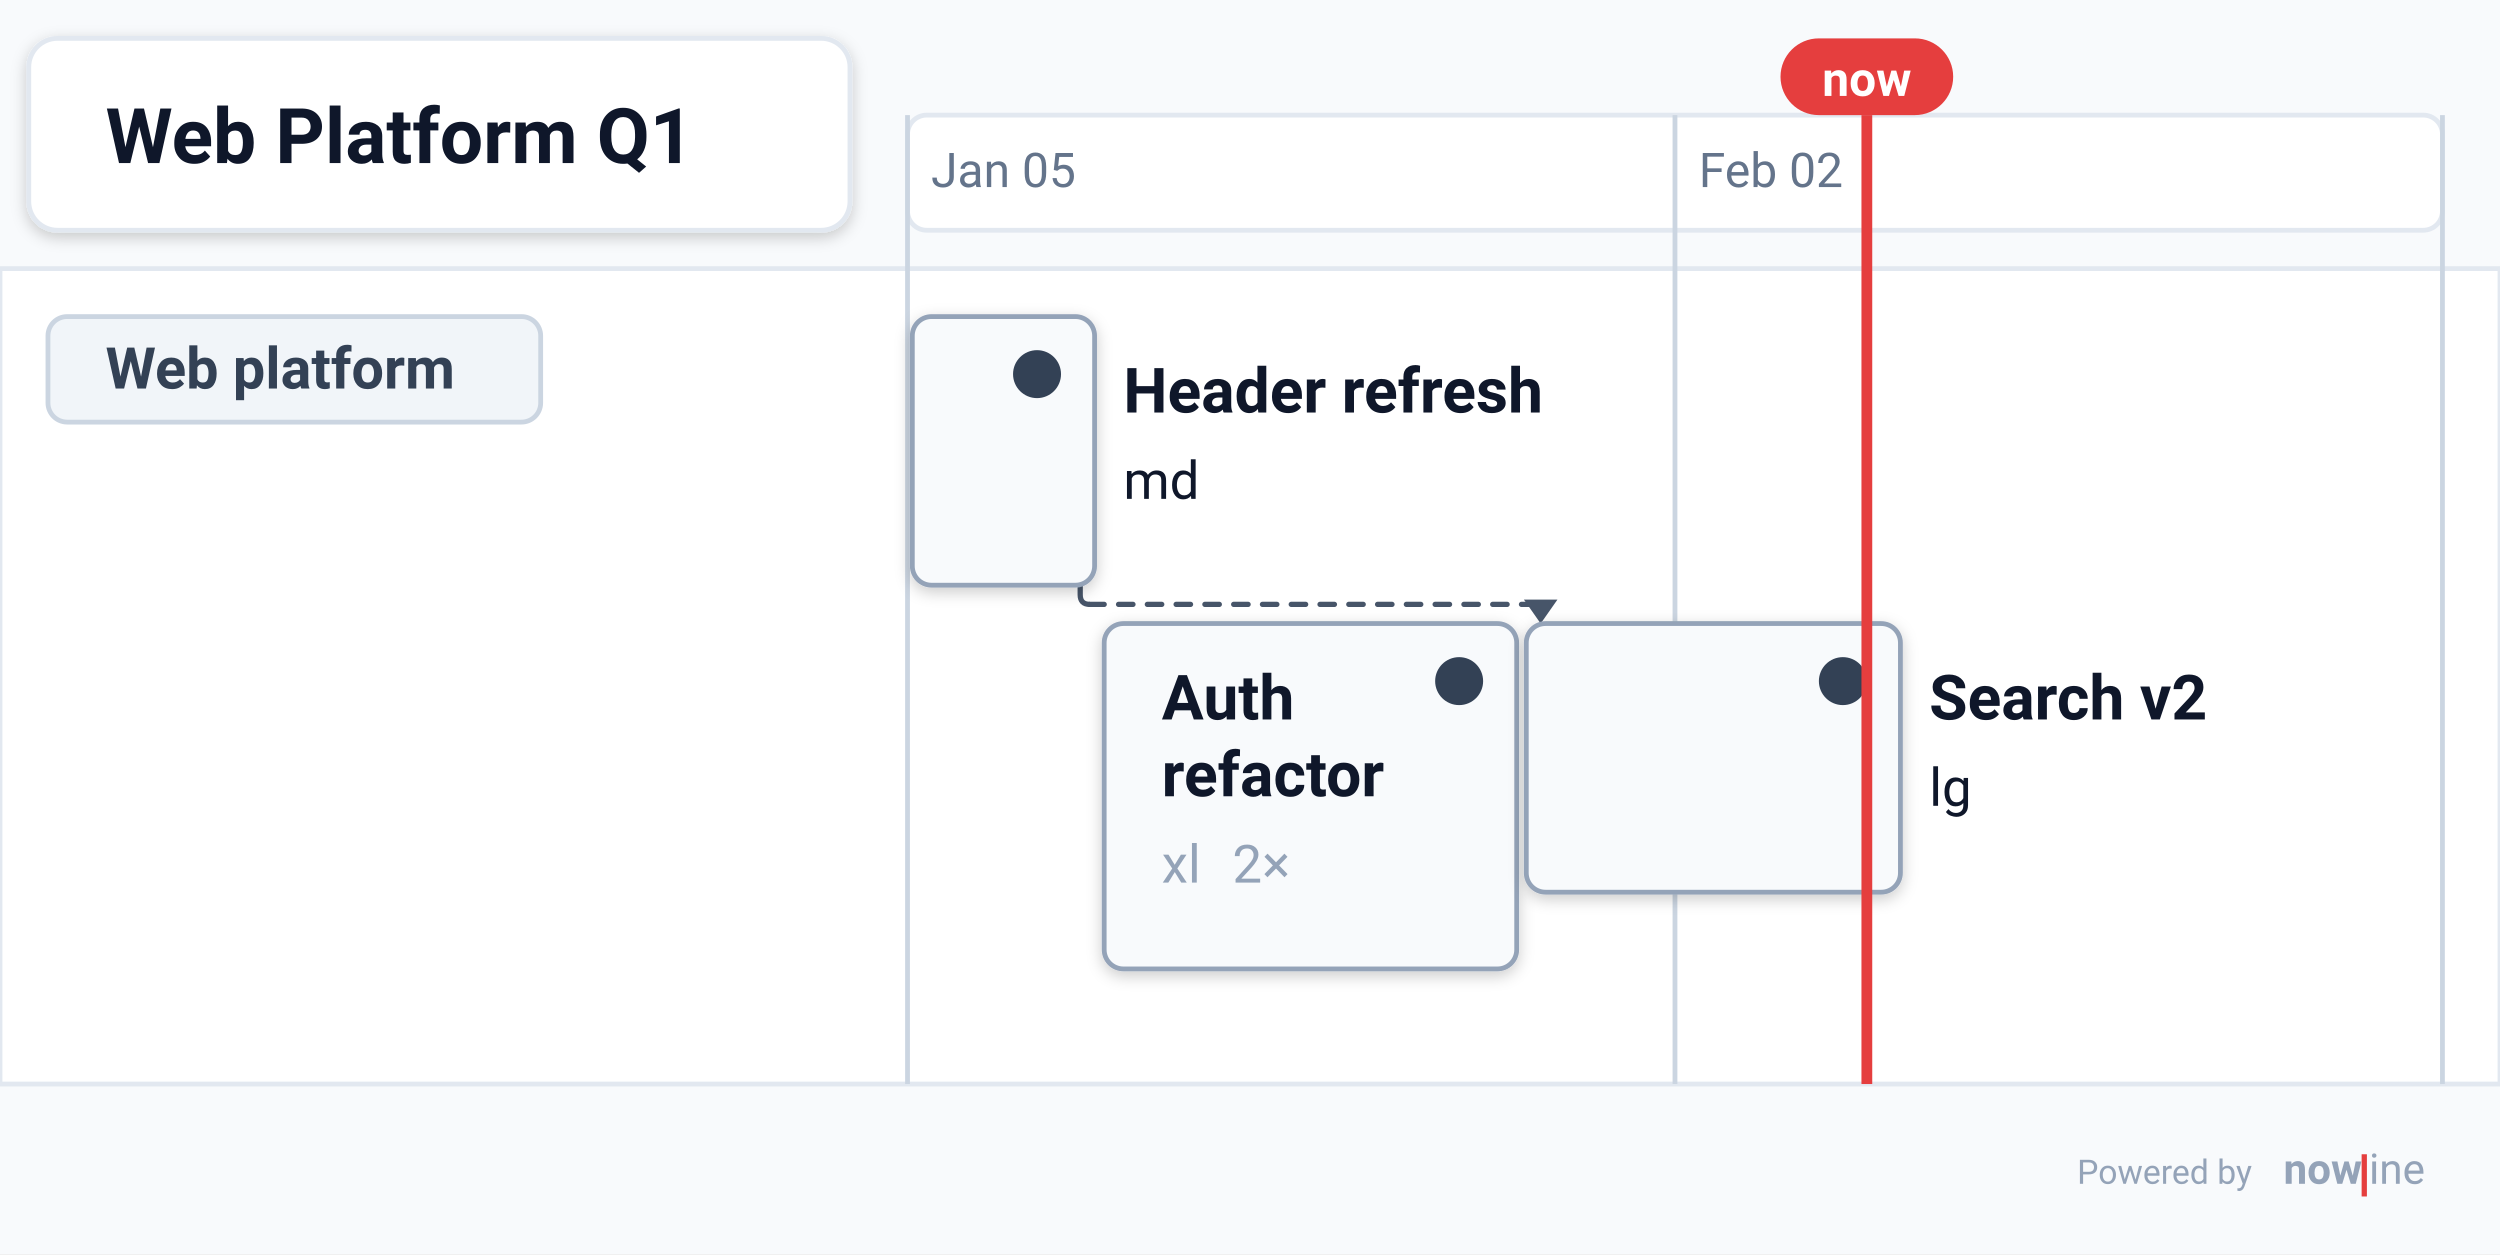
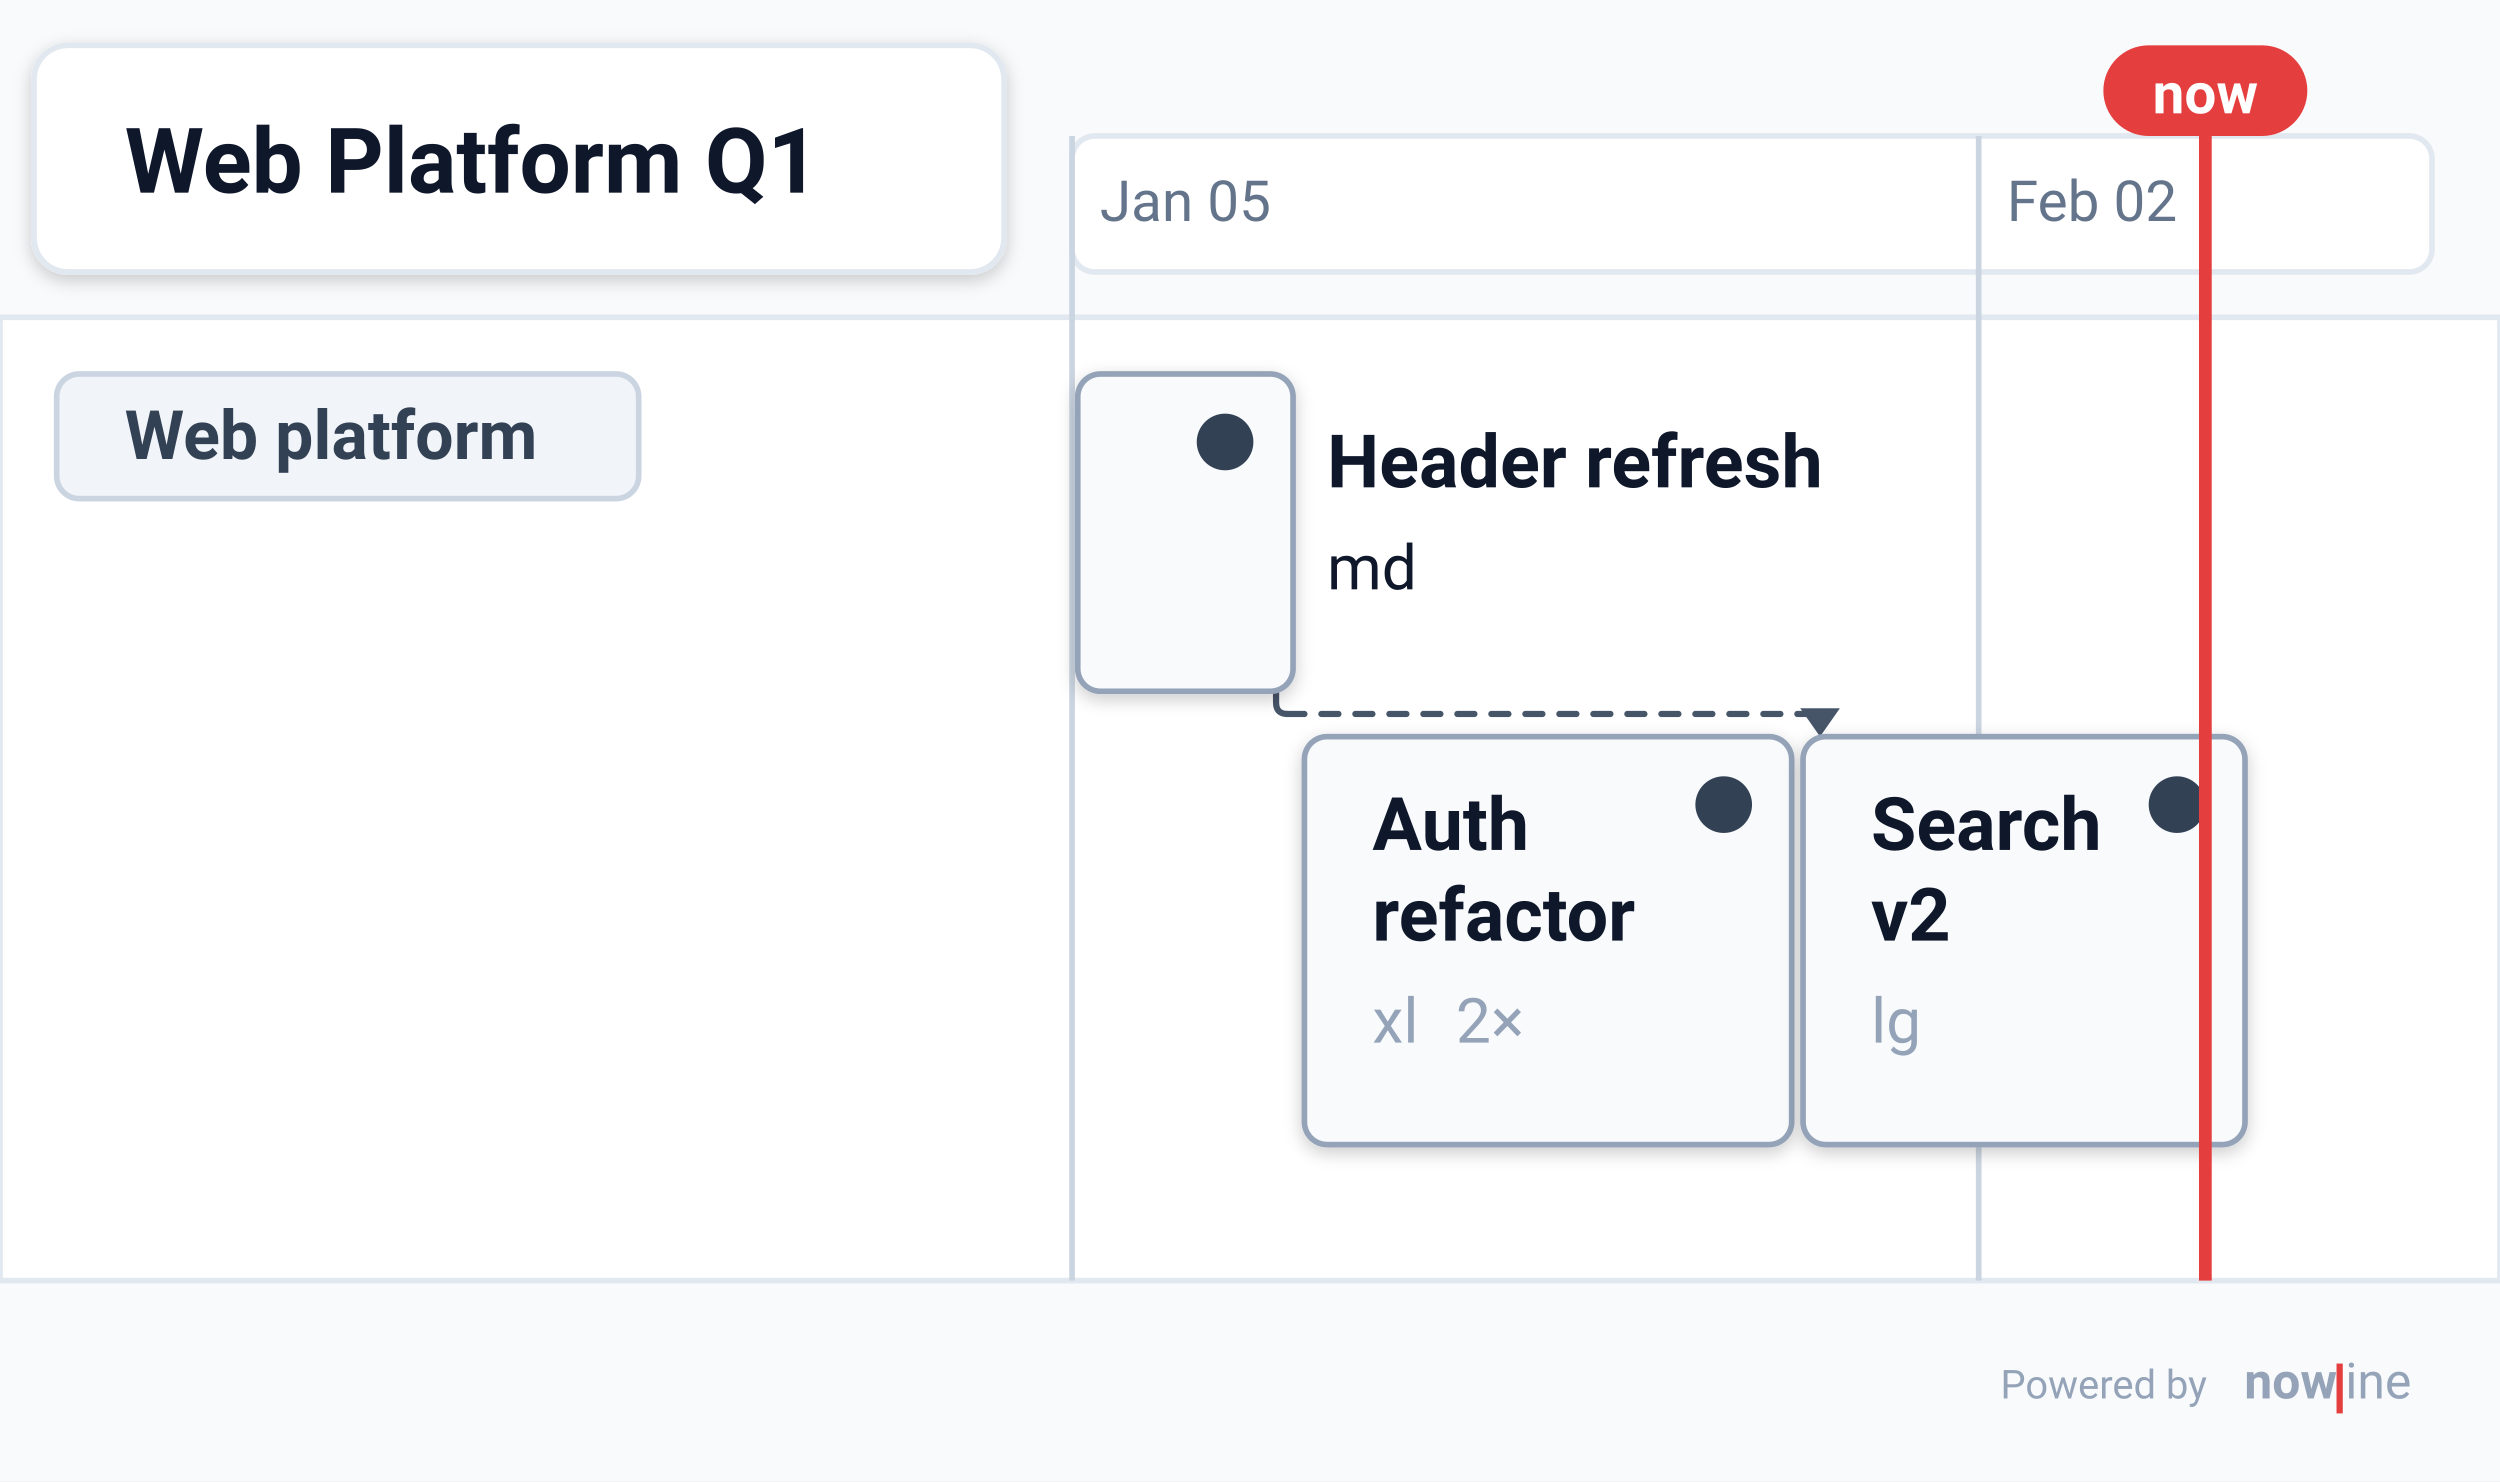
- <svg xmlns="http://www.w3.org/2000/svg" data-generator="nowline" data-theme="light" height="261.44" viewBox="0 0 521.2 261.44" width="521.2">
+ <svg xmlns="http://www.w3.org/2000/svg" data-generator="nowline" data-theme="light" height="261.44" viewBox="0 0 441.2 261.44" width="441.2">
  <defs>
    <filter height="200%" id="nl-0-root-shadow-subtle" width="200%" x="-50%" y="-50%">
      <feGaussianBlur in="SourceAlpha" stdDeviation="1.5" />
      <feOffset dx="0" dy="1" result="offsetblur" />
      <feComponentTransfer>
        <feFuncA type="linear" slope="0.2" />
      </feComponentTransfer>
      <feMerge>
        <feMergeNode />
        <feMergeNode in="SourceGraphic" />
      </feMerge>
    </filter>
    <filter height="200%" id="nl-0-root-shadow-soft" width="200%" x="-50%" y="-50%">
      <feGaussianBlur in="SourceAlpha" stdDeviation="5" />
      <feOffset dx="0" dy="3" result="offsetblur" />
      <feComponentTransfer>
        <feFuncA type="linear" slope="0.3" />
      </feComponentTransfer>
      <feMerge>
        <feMergeNode />
        <feMergeNode in="SourceGraphic" />
      </feMerge>
    </filter>
    <filter height="200%" id="nl-0-root-shadow-hard" width="200%" x="-50%" y="-50%">
      <feGaussianBlur in="SourceAlpha" stdDeviation="0" />
      <feOffset dx="2" dy="2" result="offsetblur" />
      <feComponentTransfer>
        <feFuncA type="linear" slope="0.45" />
      </feComponentTransfer>
      <feMerge>
        <feMergeNode />
        <feMergeNode in="SourceGraphic" />
      </feMerge>
    </filter>
    <marker id="nl-0-root-arrow-dark" viewBox="0 0 10 10" refX="9" refY="5" markerWidth="7" markerHeight="7" orient="auto">
      <path d="M 0 0 L 10 5 L 0 10 z" fill="#0f172a" />
    </marker>
  </defs>
-   <rect fill="#f8fafc" height="261.44" width="521.2" x="0" y="0" />
+   <rect fill="#f8fafc" height="261.44" width="441.2" x="0" y="0" />
  <g data-layer="timeline">
-     <rect fill="#ffffff" height="24" rx="4" ry="4" stroke="#e2e8f0" stroke-width="1" width="320" x="189.2" y="24" />
+     <rect fill="#ffffff" height="24" rx="4" ry="4" stroke="#e2e8f0" stroke-width="1" width="240" x="189.2" y="24" />
    <text fill="#64748b" font-family="system-ui, -apple-system, &quot;Segoe UI&quot;, Roboto, sans-serif" font-size="10" text-anchor="middle" x="209.2" y="39">Jan 05</text>
    <text fill="#64748b" font-family="system-ui, -apple-system, &quot;Segoe UI&quot;, Roboto, sans-serif" font-size="10" text-anchor="middle" x="369.2" y="39">Feb 02</text>
  </g>
  <g data-id="web" data-layer="swimlane-bg">
-     <rect fill="#ffffff" height="170" stroke="#e2e8f0" stroke-width="1" width="521.2" x="0" y="56" />
+     <rect fill="#ffffff" height="170" stroke="#e2e8f0" stroke-width="1" width="441.2" x="0" y="56" />
  </g>
  <g data-layer="grid">
    <line stroke="#cbd5e1" stroke-width="1" x1="189.2" x2="189.2" y1="24" y2="226" />
    <line stroke="#cbd5e1" stroke-width="1" x1="349.2" x2="349.2" y1="24" y2="226" />
-     <line stroke="#cbd5e1" stroke-width="1" x1="509.2" x2="509.2" y1="24" y2="226" />
  </g>
  <g data-layer="dependency">
    <path d="M225.2 124 Q225.2 126 227.2 126 M225.2 122 L225.2 124" fill="none" stroke="#475569" stroke-linejoin="round" stroke-width="1.1" />
    <path d="M227.2 126 L321.2 126" fill="none" stroke="#475569" stroke-dasharray="3 3" stroke-linecap="round" stroke-linejoin="round" stroke-width="1.1" />
    <path d="M317.7 125 L321.2 130 L324.7 125 z" fill="#475569" />
  </g>
  <g data-id="web" data-layer="swimlane">
    <rect fill="#f1f5f9" height="22" rx="4" ry="4" stroke="#cbd5e1" stroke-width="1" width="102.72" x="10" y="66" />
    <text fill="#334155" font-family="system-ui, -apple-system, &quot;Segoe UI&quot;, Roboto, sans-serif" font-size="12" font-weight="600" x="22" y="81">Web platform</text>
    <g data-id="header-refresh" data-layer="item">
      <rect fill="#f8fafc" filter="url(#nl-0-root-shadow-subtle)" height="56" rx="4" ry="4" stroke="#94a3b8" stroke-width="1" width="38" x="190.2" y="66" />
      <circle cx="216.2" cy="78" fill="#334155" r="5" />
      <text fill="#0f172a" font-family="system-ui, -apple-system, &quot;Segoe UI&quot;, Roboto, sans-serif" font-size="13" font-weight="600" x="234.2" y="86">Header refresh</text>
      <text fill="#0f172a" font-family="system-ui, -apple-system, &quot;Segoe UI&quot;, Roboto, sans-serif" font-size="11" x="234.2" y="104">md</text>
    </g>
    <g data-id="auth-refactor" data-layer="item">
      <rect fill="#f8fafc" filter="url(#nl-0-root-shadow-subtle)" height="72" rx="4" ry="4" stroke="#94a3b8" stroke-width="1" width="86" x="230.2" y="130" />
      <circle cx="304.2" cy="142" fill="#334155" r="5" />
      <text fill="#0f172a" font-family="system-ui, -apple-system, &quot;Segoe UI&quot;, Roboto, sans-serif" font-size="13" font-weight="600" x="242.2" y="150">Auth</text>
      <text fill="#0f172a" font-family="system-ui, -apple-system, &quot;Segoe UI&quot;, Roboto, sans-serif" font-size="13" font-weight="600" x="242.2" y="166">refactor</text>
      <text x="242.2" y="184" font-family="system-ui, -apple-system, &quot;Segoe UI&quot;, Roboto, sans-serif" font-size="11" fill="#94a3b8">xl<tspan dx="6.6">2×</tspan>
      </text>
    </g>
    <g data-id="search-v2" data-layer="item">
-       <rect fill="#f8fafc" filter="url(#nl-0-root-shadow-subtle)" height="56" rx="4" ry="4" stroke="#94a3b8" stroke-width="1" width="78" x="318.2" y="130" />
+       <rect fill="#f8fafc" filter="url(#nl-0-root-shadow-subtle)" height="72" rx="4" ry="4" stroke="#94a3b8" stroke-width="1" width="78" x="318.2" y="130" />
      <circle cx="384.2" cy="142" fill="#334155" r="5" />
-       <text fill="#0f172a" font-family="system-ui, -apple-system, &quot;Segoe UI&quot;, Roboto, sans-serif" font-size="13" font-weight="600" x="402.2" y="150">Search v2</text>
-       <text fill="#0f172a" font-family="system-ui, -apple-system, &quot;Segoe UI&quot;, Roboto, sans-serif" font-size="11" x="402.2" y="168">lg</text>
+       <text fill="#0f172a" font-family="system-ui, -apple-system, &quot;Segoe UI&quot;, Roboto, sans-serif" font-size="13" font-weight="600" x="330.2" y="150">Search</text>
+       <text fill="#0f172a" font-family="system-ui, -apple-system, &quot;Segoe UI&quot;, Roboto, sans-serif" font-size="13" font-weight="600" x="330.2" y="166">v2</text>
+       <text fill="#94a3b8" font-family="system-ui, -apple-system, &quot;Segoe UI&quot;, Roboto, sans-serif" font-size="11" x="330.2" y="184">lg</text>
    </g>
  </g>
  <g data-layer="nowline">
    <line stroke="#e53e3e" stroke-width="2.25" x1="389.2" x2="389.2" y1="24" y2="226" />
    <rect fill="#e53e3e" height="16" rx="8" ry="8" width="36" x="371.2" y="8" />
    <text fill="#ffffff" font-family="system-ui, -apple-system, &quot;Segoe UI&quot;, Roboto, sans-serif" font-size="10" font-weight="700" text-anchor="middle" x="389.2" y="20">now</text>
  </g>
  <g data-id="nl-0-root-header" data-layer="header">
    <rect fill="#ffffff" filter="url(#nl-0-root-shadow-subtle)" height="40" rx="6" ry="6" stroke="#e2e8f0" stroke-width="1" width="171.2" x="6" y="8" />
    <text fill="#0f172a" font-family="system-ui, -apple-system, &quot;Segoe UI&quot;, Roboto, sans-serif" font-size="16" font-weight="600" x="22" y="34">Web Platform Q1</text>
  </g>
  <a aria-label="Powered by nowline" href="https://nowline.io" rel="noopener" target="_blank">
    <g data-layer="attribution">
-       <g transform="translate(433.04 238) scale(0.22)">
+       <g transform="translate(353.04 238) scale(0.22)">
        <text fill="#94a3b8" font-family="system-ui, -apple-system, &quot;Segoe UI&quot;, Roboto, sans-serif" font-size="32" font-weight="400" x="0" y="40">Powered by</text>
        <text fill="#94a3b8" font-family="system-ui, -apple-system, &quot;Segoe UI&quot;, Roboto, sans-serif" font-size="40" font-weight="700" x="195.6" y="40">now</text>
        <rect fill="#e53e3e" height="40" width="5" x="269.6" y="12" />
        <text fill="#94a3b8" font-family="system-ui, -apple-system, &quot;Segoe UI&quot;, Roboto, sans-serif" font-size="40" font-weight="400" x="276.6" y="40">ine</text>
      </g>
    </g>
  </a>
</svg>
